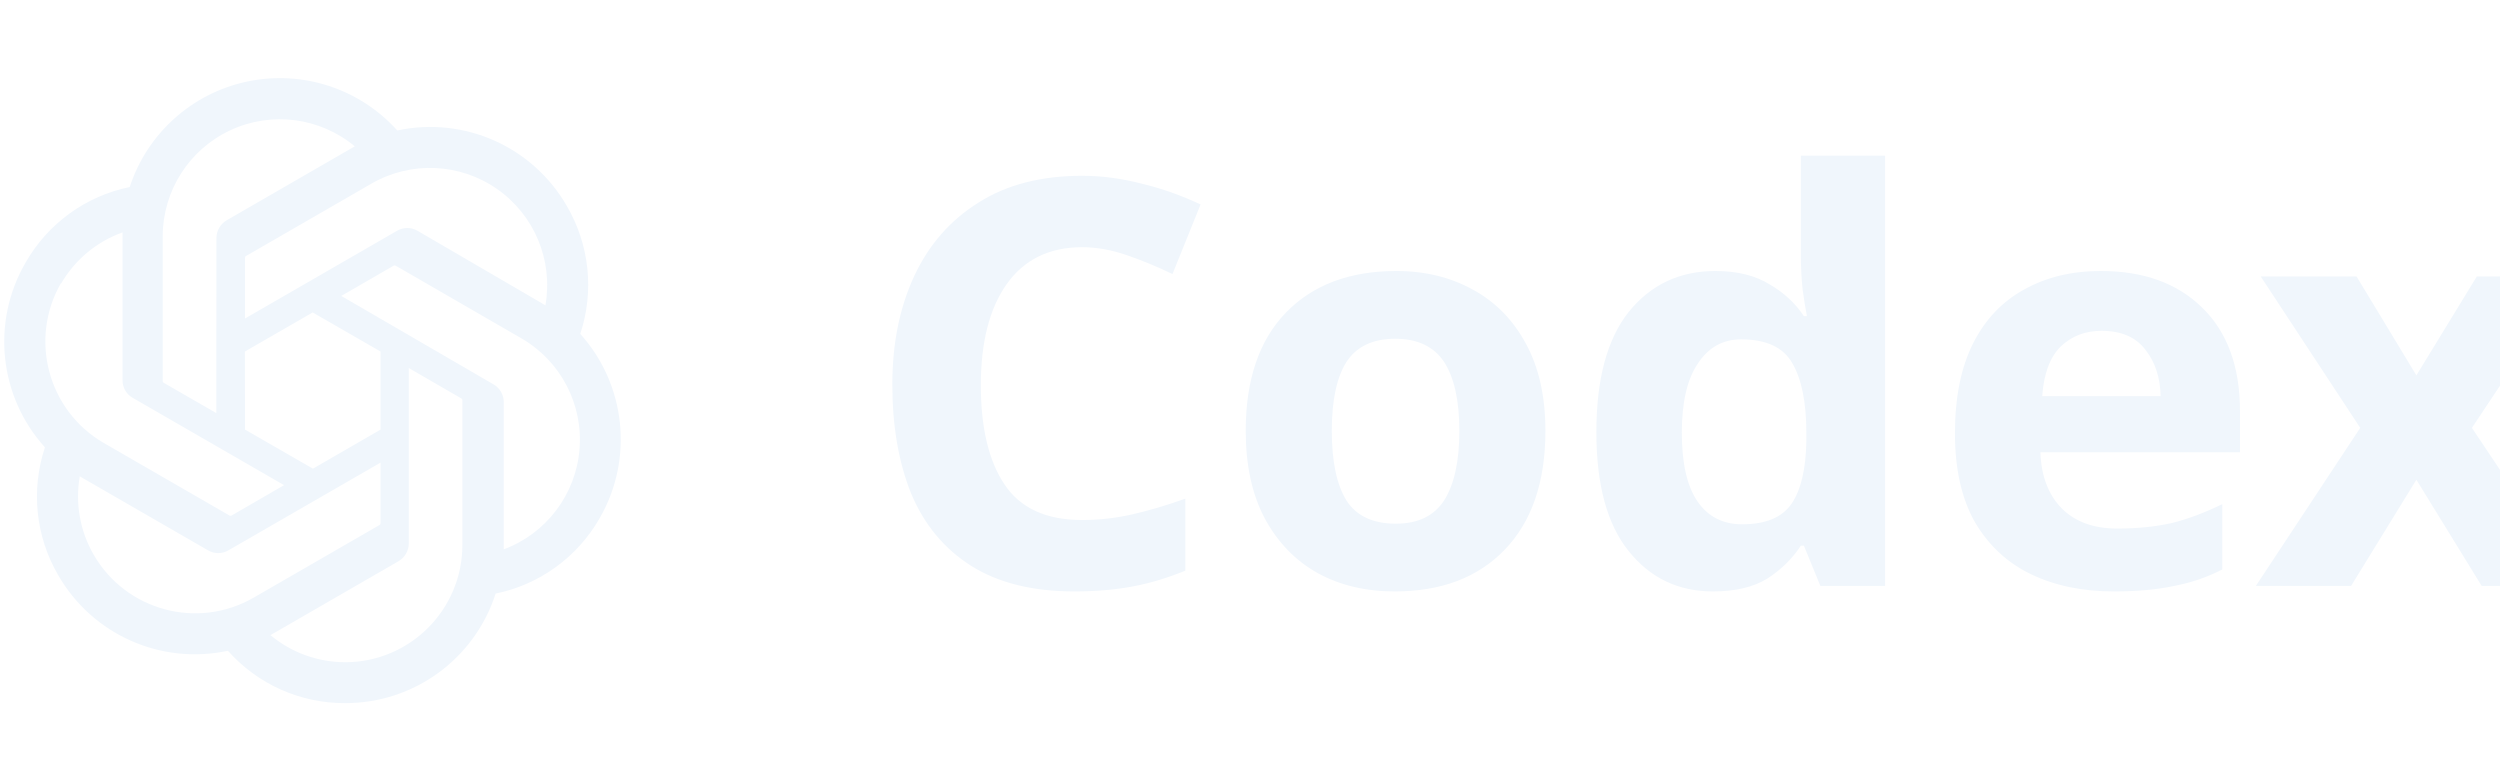
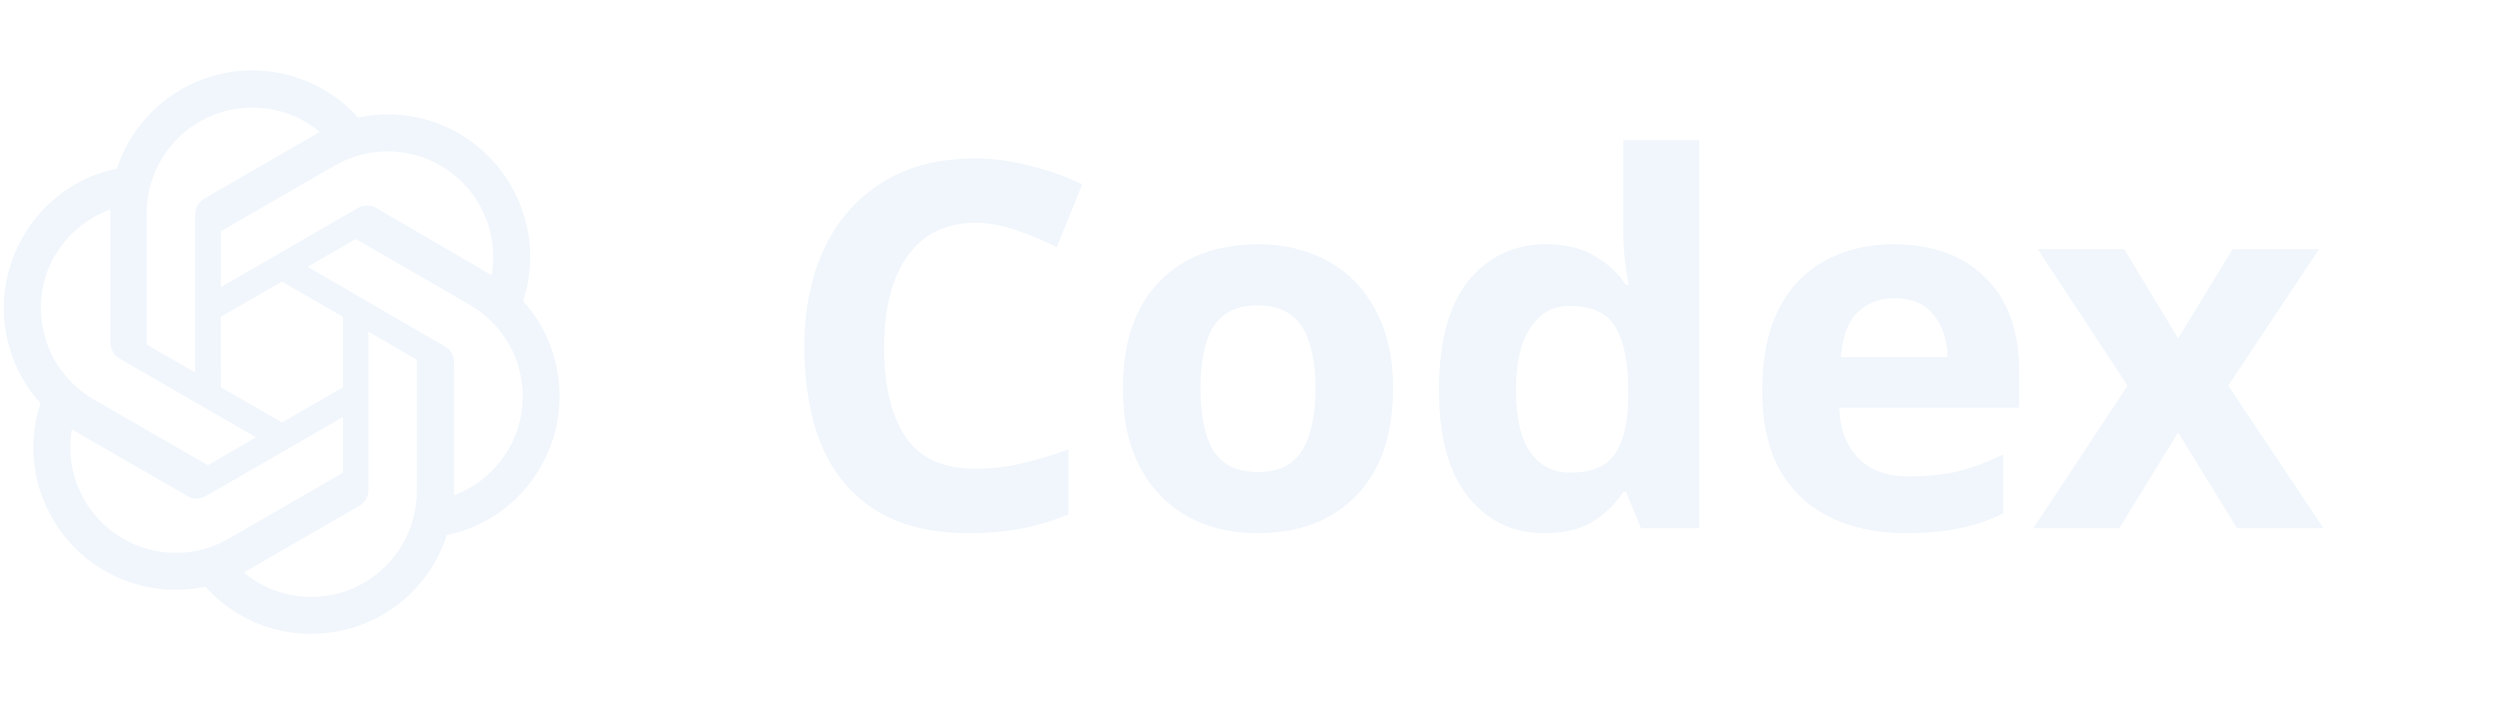
- <svg xmlns="http://www.w3.org/2000/svg" width="64" height="20" viewBox="0 0 64 20">
+ <svg xmlns="http://www.w3.org/2000/svg" width="71" height="20" viewBox="0 0 71 20">
  <svg x="0" y="2" width="16" height="16" fill="#f0f6fc" role="img" viewBox="0 0 24 24">
    <path d="M22.282 9.821a5.985 5.985 0 0 0-.516-4.911 6.046 6.046 0 0 0-6.51-2.9A6.065 6.065 0 0 0 4.981 4.182a5.985 5.985 0 0 0-3.998 2.9 6.046 6.046 0 0 0 .743 7.097 5.98 5.98 0 0 0 .511 4.911 6.051 6.051 0 0 0 6.515 2.9A5.985 5.985 0 0 0 13.26 24a6.056 6.056 0 0 0 5.772-4.206 5.989 5.989 0 0 0 3.998-2.9 6.056 6.056 0 0 0-.748-7.073zm-9.022 12.608a4.476 4.476 0 0 1-2.876-1.041l.142-.08 4.778-2.758a.795.795 0 0 0 .393-.681v-6.737l2.02 1.169a.071.071 0 0 1 .038.052v5.583a4.504 4.504 0 0 1-4.495 4.494zm-9.661-4.125a4.471 4.471 0 0 1-.535-3.014l.142.085 4.783 2.758a.771.771 0 0 0 .781 0l5.843-3.369v2.332a.08.08 0 0 1-.033.061L9.74 19.95a4.499 4.499 0 0 1-6.141-1.646zM2.341 7.896a4.485 4.485 0 0 1 2.365-1.973V11.6a.766.766 0 0 0 .388.676l5.814 3.354-2.02 1.169a.076.076 0 0 1-.071 0l-4.83-2.787A4.504 4.504 0 0 1 2.341 7.872zm16.596 3.856L13.104 8.364 15.119 7.2a.076.076 0 0 1 .071 0l4.83 2.791a4.494 4.494 0 0 1-.676 8.104v-5.677a.79.79 0 0 0-.407-.667zm2.011-3.023l-.142-.085-4.774-2.782a.776.776 0 0 0-.785 0L9.409 9.23V6.897a.066.066 0 0 1 .028-.061l4.83-2.787a4.499 4.499 0 0 1 6.68 4.66zM8.306 12.863l-2.02-1.164a.08.08 0 0 1-.038-.057V6.074a4.499 4.499 0 0 1 7.376-3.454l-.142.081L8.704 5.459a.795.795 0 0 0-.393.681zm1.098-2.365l2.602-1.5 2.607 1.5v2.999l-2.597 1.5-2.607-1.5Z" />
  </svg>
  <text x="22" y="15" font-family="-apple-system, BlinkMacSystemFont, 'Segoe UI', 'Noto Sans', Helvetica, Arial, sans-serif" font-size="14.5" font-weight="600" fill="#f0f6fc">Codex</text>
</svg>
